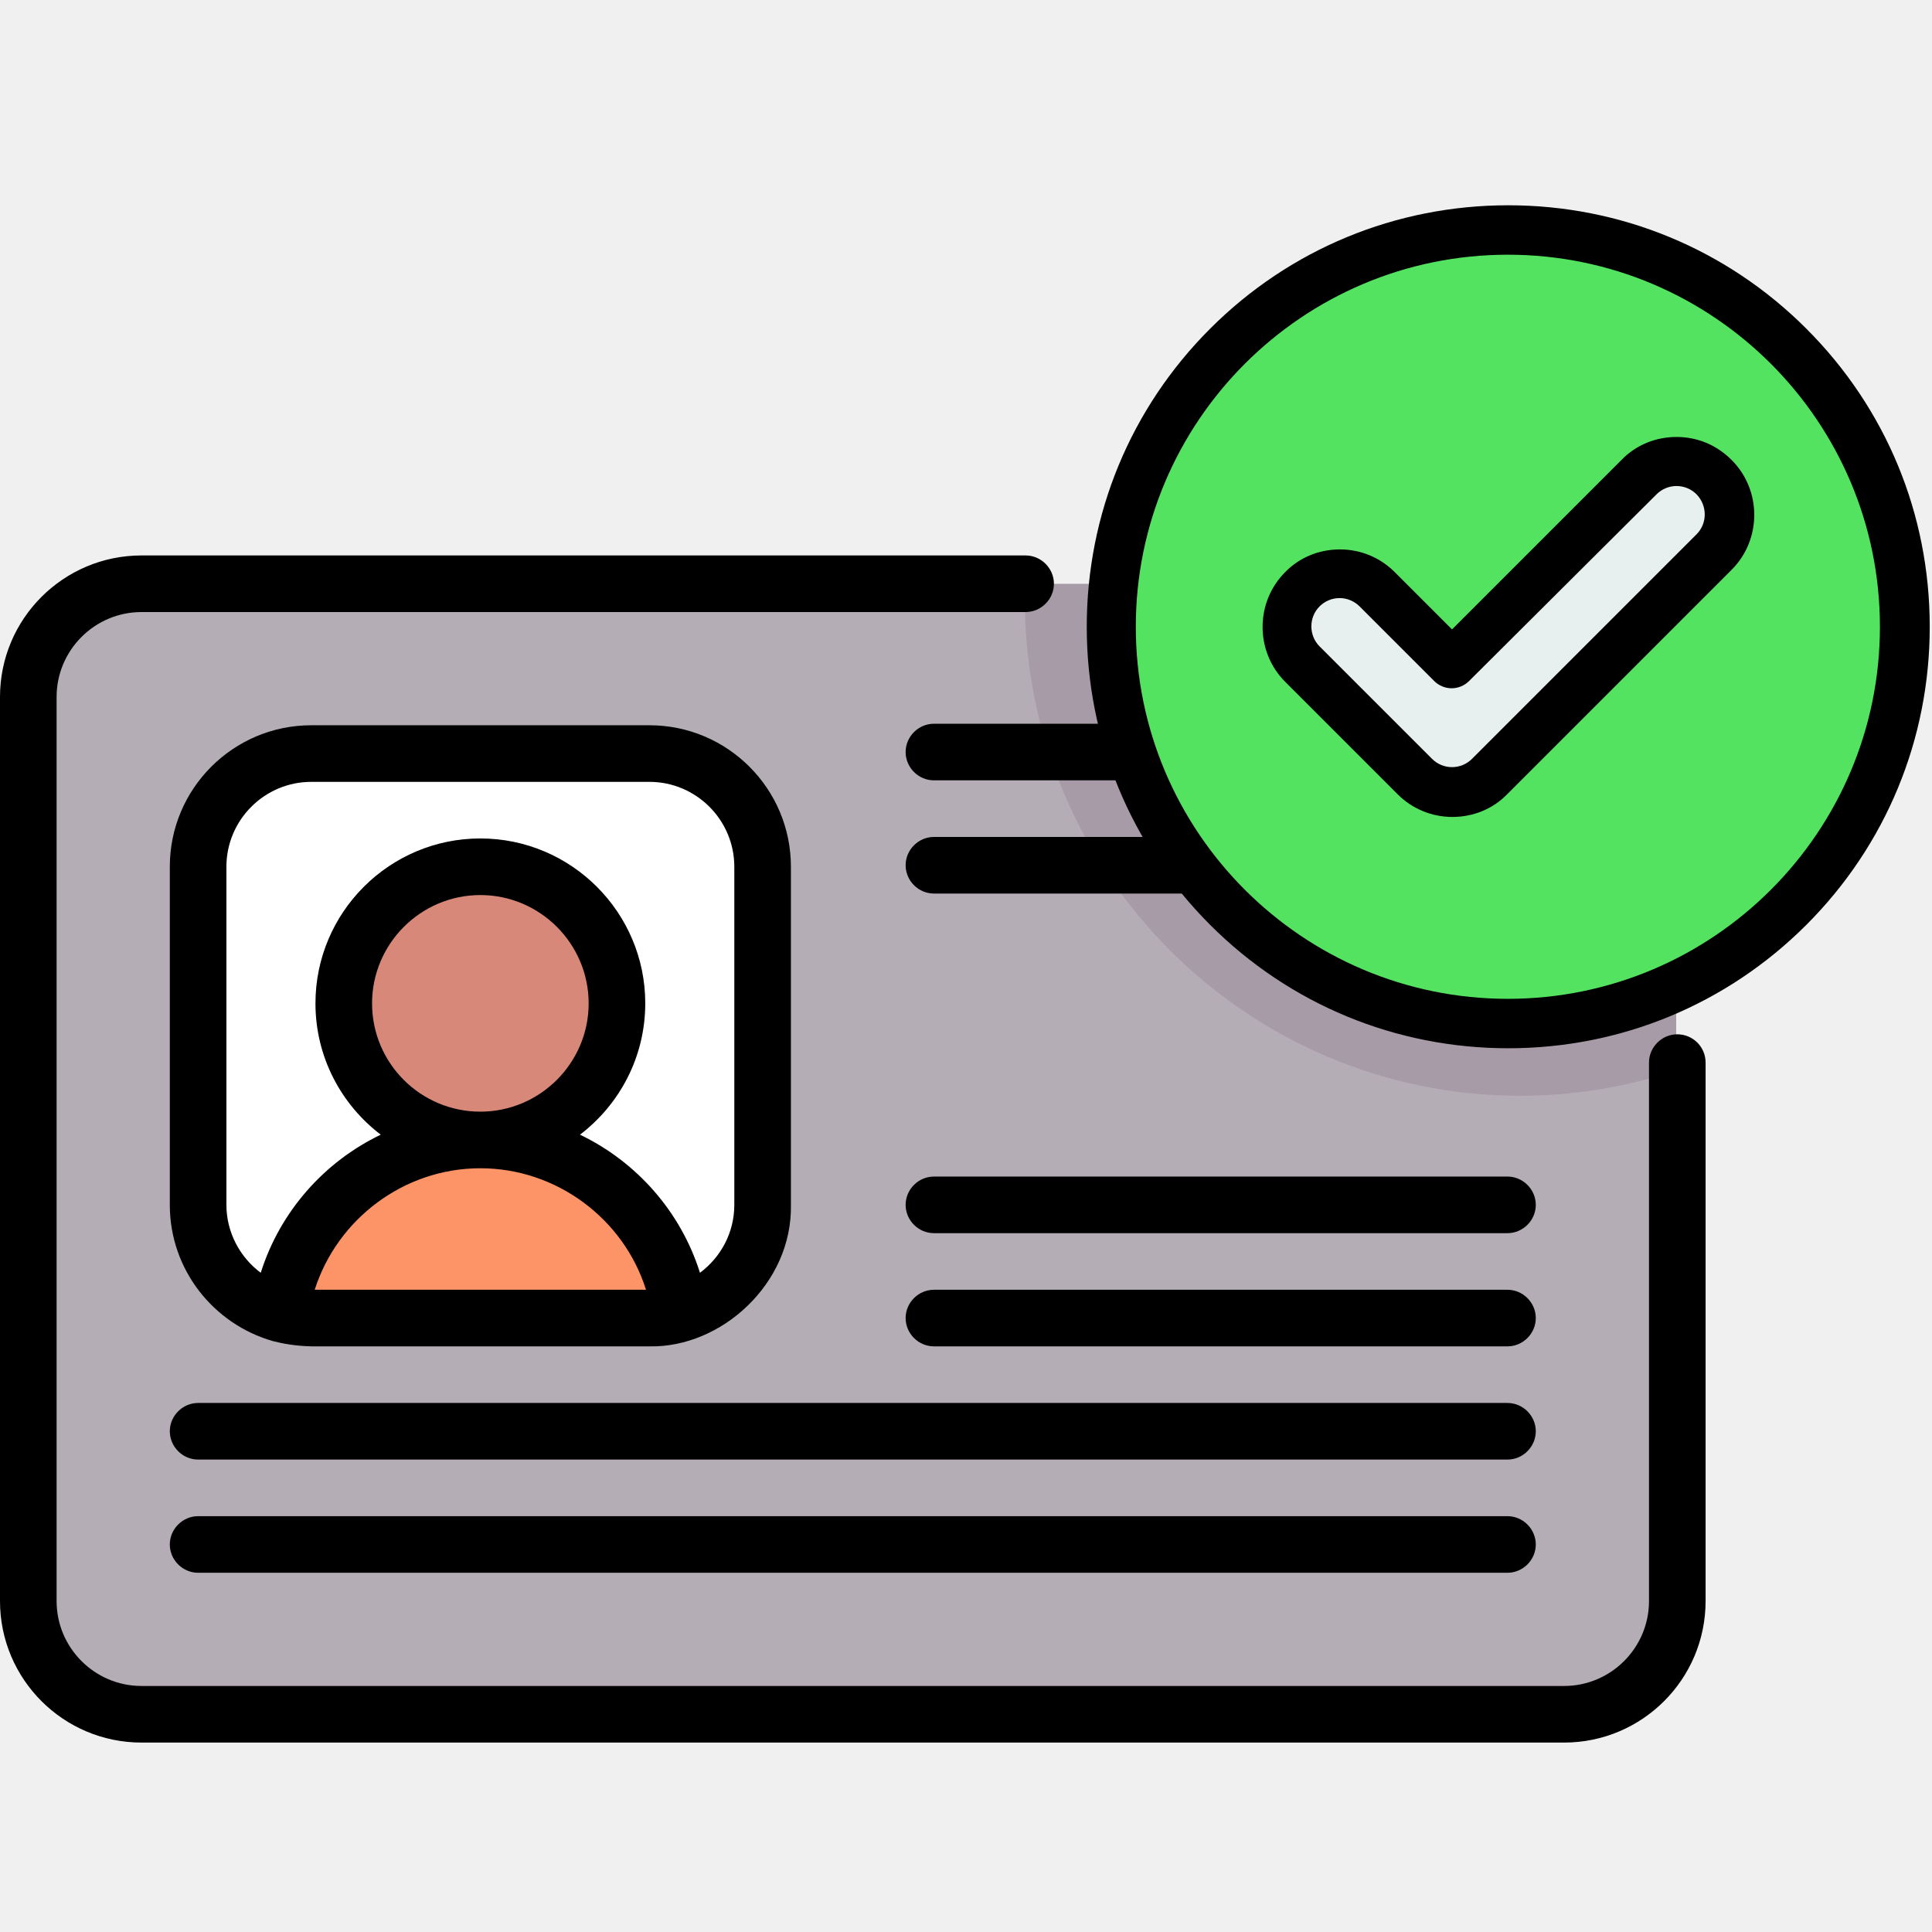
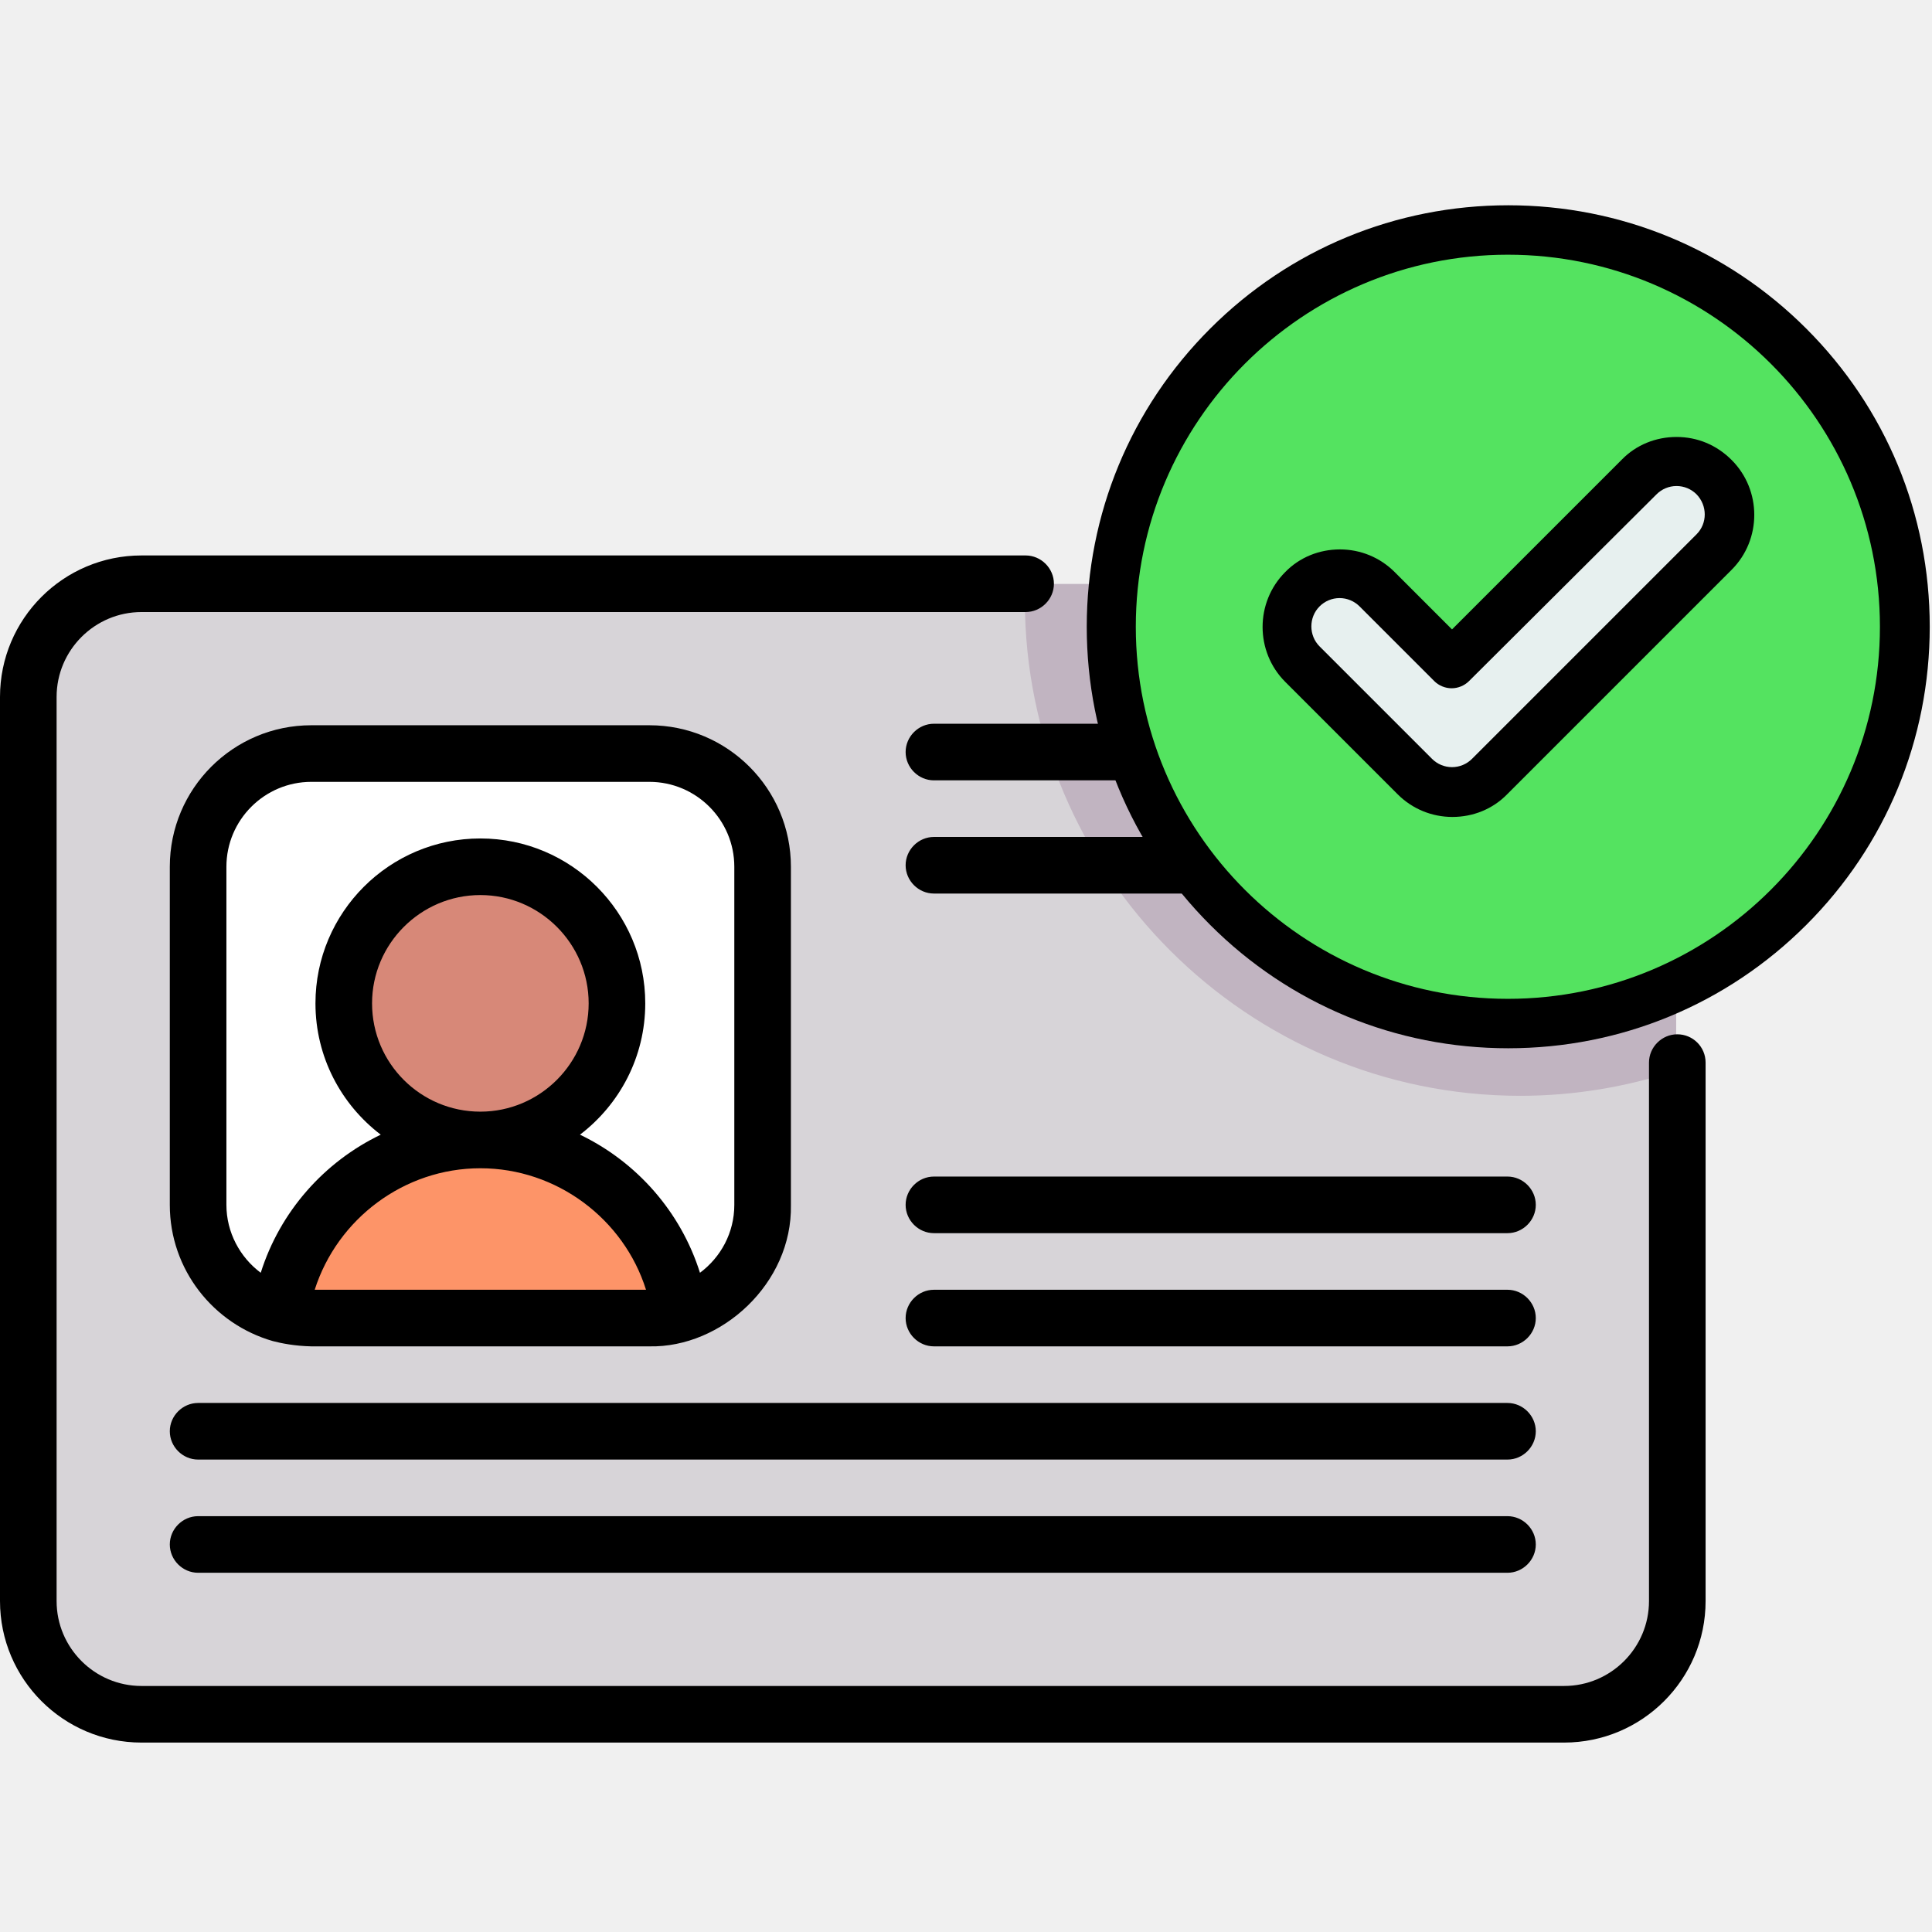
<svg xmlns="http://www.w3.org/2000/svg" version="1.1" id="Capa_1" x="0px" y="0px" viewBox="0 0 512 512" style="enable-background:new 0 0 512 512;" xml:space="preserve">
  <style type="text/css">
- 	.st0{fill:#B5ADB6;}
+ 	.st0{fill:#D7D4D8;}
	.st1{fill:#FFFFFF;}
	.st2{fill:#D78878;}
	.st3{fill:#FD9468;}
- 	.st4{fill:#A79BA7;}
+ 	.st4{fill:#C1B4C1;}
	.st5{fill:#54E360;}
	.st6{fill:#E7F0EF;}
</style>
  <g>
    <g>
      <path class="st0" d="M444.2,184.7v239.6c0,16.6-13.4,30-30,30h-377c-16.6,0-30-13.4-30-30V184.7c0-16.6,13.4-30,30-30h377    C430.8,154.7,444.2,168.1,444.2,184.7z" />
      <path class="st1" d="M171.9,349.3H82.2c-16.6,0-30-13.4-30-30v-89.6c0-16.6,13.4-30,30-30h89.6c16.6,0,30,13.4,30,30v89.6    C201.9,335.9,188.4,349.3,171.9,349.3z" />
      <circle class="st2" cx="127.1" cy="265.9" r="36.2" />
      <path class="st3" d="M82.2,349.3h89.6c2.9,0,5.6-0.4,8.2-1.2c-3.7-26-26-46-53-46s-49.4,20-53,46    C76.6,348.9,79.4,349.3,82.2,349.3L82.2,349.3z" />
      <g>
        <g>
          <path class="st4" d="M444.2,184.7v99c-13,4.3-26.9,6.7-41.3,6.7c-72.4,0-131.3-58.9-131.3-131.3c0-1.4,0-2.9,0.1-4.3h142.6      C430.8,154.7,444.2,168.1,444.2,184.7L444.2,184.7z" />
        </g>
      </g>
    </g>
-     <path d="M399.5,401.8h-347c-4.1,0-7.5,3.4-7.5,7.5s3.4,7.5,7.5,7.5h347c4.1,0,7.5-3.4,7.5-7.5S403.6,401.8,399.5,401.8z    M399.5,371.8h-347c-4.1,0-7.5,3.4-7.5,7.5s3.4,7.5,7.5,7.5h347c4.1,0,7.5-3.4,7.5-7.5S403.6,371.8,399.5,371.8z M444.5,274.1   c-4.1,0-7.5,3.4-7.5,7.5v142.7c0,12.4-10.1,22.5-22.5,22.5h-377c-12.4,0-22.5-10.1-22.5-22.5V184.7c0-12.4,10.1-22.5,22.5-22.5   h234.3c4.1,0,7.5-3.4,7.5-7.5s-3.4-7.5-7.5-7.5H37.5C16.8,147.2,0,164,0,184.7v239.6c0,20.7,16.8,37.5,37.5,37.5h377   c20.7,0,37.5-16.8,37.5-37.5V281.6C452,277.4,448.6,274.1,444.5,274.1z M72.3,355.4c2.3,0.6,5.8,1.3,10.2,1.4h89.6   c19.1,0.4,37.9-16.7,37.5-37.5v-89.6c0-20.7-16.8-37.5-37.5-37.5H82.5C61.8,192.2,45,209,45,229.7v89.6   C45,336.5,56.6,350.9,72.3,355.4z M83.4,341.8c6-18.8,23.7-32.2,43.9-32.2c20.2,0,38,13.4,43.9,32.2H83.4z M98.6,265.9   c0-15.8,12.9-28.7,28.7-28.7s28.7,12.9,28.7,28.7s-12.9,28.7-28.7,28.7S98.6,281.8,98.6,265.9z M60,229.7   c0-12.4,10.1-22.5,22.5-22.5h89.6c12.4,0,22.5,10.1,22.5,22.5v89.6c0,7.4-3.6,13.9-9.1,18c-5.1-16.2-16.8-29.4-31.8-36.6   c10.5-8,17.3-20.6,17.3-34.8c0-24.1-19.6-43.7-43.7-43.7s-43.7,19.6-43.7,43.7c0,14.2,6.8,26.8,17.3,34.8   c-15,7.2-26.7,20.4-31.8,36.6c-5.5-4.1-9.1-10.7-9.1-18L60,229.7z M399.5,311.8h-152c-4.1,0-7.5,3.4-7.5,7.5s3.4,7.5,7.5,7.5h152   c4.1,0,7.5-3.4,7.5-7.5S403.6,311.8,399.5,311.8z M399.5,221.8h-152c-4.1,0-7.5,3.4-7.5,7.5s3.4,7.5,7.5,7.5h152   c4.1,0,7.5-3.4,7.5-7.5S403.6,221.8,399.5,221.8z M399.5,191.8h-152c-4.1,0-7.5,3.4-7.5,7.5s3.4,7.5,7.5,7.5h152   c4.1,0,7.5-3.4,7.5-7.5S403.6,191.8,399.5,191.8z M399.5,341.8h-152c-4.1,0-7.5,3.4-7.5,7.5s3.4,7.5,7.5,7.5h152   c4.1,0,7.5-3.4,7.5-7.5S403.6,341.8,399.5,341.8z" />
+     <path d="M399.5,401.8h-347c-4.1,0-7.5,3.4-7.5,7.5s3.4,7.5,7.5,7.5h347c4.1,0,7.5-3.4,7.5-7.5S403.6,401.8,399.5,401.8z    M399.5,371.8h-347c-4.1,0-7.5,3.4-7.5,7.5s3.4,7.5,7.5,7.5h347c4.1,0,7.5-3.4,7.5-7.5S403.6,371.8,399.5,371.8z M444.5,274.1   c-4.1,0-7.5,3.4-7.5,7.5v142.7c0,12.4-10.1,22.5-22.5,22.5h-377c-12.4,0-22.5-10.1-22.5-22.5V184.7c0-12.4,10.1-22.5,22.5-22.5   h234.3c4.1,0,7.5-3.4,7.5-7.5s-3.4-7.5-7.5-7.5H37.5C16.8,147.2,0,164,0,184.7v239.6c0,20.7,16.8,37.5,37.5,37.5h377   c20.7,0,37.5-16.8,37.5-37.5V281.6C452,277.4,448.6,274.1,444.5,274.1z M72.3,355.4c2.3,0.6,5.8,1.3,10.2,1.4h89.6   c19.1,0.4,37.9-16.7,37.5-37.5v-89.6c0-20.7-16.8-37.5-37.5-37.5H82.5C61.8,192.2,45,209,45,229.7v89.6   C45,336.5,56.6,350.9,72.3,355.4z M83.4,341.8c6-18.8,23.7-32.2,43.9-32.2s38,13.4,43.9,32.2H83.4z M98.6,265.9   c0-15.8,12.9-28.7,28.7-28.7s28.7,12.9,28.7,28.7s-12.9,28.7-28.7,28.7S98.6,281.8,98.6,265.9z M60,229.7   c0-12.4,10.1-22.5,22.5-22.5h89.6c12.4,0,22.5,10.1,22.5,22.5v89.6c0,7.4-3.6,13.9-9.1,18c-5.1-16.2-16.8-29.4-31.8-36.6   c10.5-8,17.3-20.6,17.3-34.8c0-24.1-19.6-43.7-43.7-43.7s-43.7,19.6-43.7,43.7c0,14.2,6.8,26.8,17.3,34.8   c-15,7.2-26.7,20.4-31.8,36.6c-5.5-4.1-9.1-10.7-9.1-18L60,229.7z M399.5,311.8h-152c-4.1,0-7.5,3.4-7.5,7.5s3.4,7.5,7.5,7.5h152   c4.1,0,7.5-3.4,7.5-7.5S403.6,311.8,399.5,311.8z M399.5,221.8h-152c-4.1,0-7.5,3.4-7.5,7.5s3.4,7.5,7.5,7.5h152   c4.1,0,7.5-3.4,7.5-7.5S403.6,221.8,399.5,221.8z M399.5,191.8h-152c-4.1,0-7.5,3.4-7.5,7.5s3.4,7.5,7.5,7.5h152   c4.1,0,7.5-3.4,7.5-7.5S403.6,191.8,399.5,191.8z M399.5,341.8h-152c-4.1,0-7.5,3.4-7.5,7.5s3.4,7.5,7.5,7.5h152   c4.1,0,7.5-3.4,7.5-7.5S403.6,341.8,399.5,341.8z" />
  </g>
  <g>
    <g>
      <g>
-         <path class="st5" d="M504.8,166.1c0,58.1-47.1,105.2-105.2,105.2c-58.1,0-105.2-47.1-105.2-105.2c0-58.1,47.1-105.2,105.2-105.2     C457.7,60.9,504.8,108,504.8,166.1z" />
+         <path class="st5" d="M504.8,166.1c0,58.1-47.1,105.2-105.2,105.2s-105.2-47.1-105.2-105.2S341.5,60.9,399.6,60.9     C457.7,60.9,504.8,108,504.8,166.1z" />
      </g>
      <g>
-         <path class="st6" d="M454.2,126.4c-5.5-5.5-14.4-5.5-19.8,0L384.8,176l-19.8-19.8c-5.5-5.5-14.4-5.5-19.8,0     c-5.5,5.5-5.5,14.4,0,19.8l29.8,29.8c5.5,5.5,14.4,5.5,19.8,0l59.5-59.5C459.7,140.8,459.7,131.9,454.2,126.4z" />
+         <path class="st6" d="M454.2,126.4c-5.5-5.5-14.4-5.5-19.8,0L384.8,176L365,156.2c-5.5-5.5-14.4-5.5-19.8,0     c-5.5,5.5-5.5,14.4,0,19.8l29.8,29.8c5.5,5.5,14.4,5.5,19.8,0l59.5-59.5C459.7,140.8,459.7,131.9,454.2,126.4z" />
      </g>
    </g>
    <g>
-       <path d="M478.7,87.1c-21.1-21.1-49.2-32.7-79-32.7s-57.9,11.6-79,32.7c-21.1,21.1-32.7,49.2-32.7,79c0,29.8,11.6,57.9,32.7,79    s49.2,32.7,79,32.7c29.8,0,57.9-11.6,79-32.7c21.1-21.1,32.7-49.2,32.7-79C511.4,136.2,499.8,108.2,478.7,87.1L478.7,87.1z     M399.6,264.7c-54.4,0-98.6-44.2-98.6-98.6s44.2-98.6,98.6-98.6s98.6,44.2,98.6,98.6S454,264.7,399.6,264.7L399.6,264.7z" />
-       <path d="M444.3,115.8c-5.5,0-10.7,2.1-14.5,6l-45,45l-15.2-15.2c-3.9-3.9-9.1-6-14.5-6c-5.5,0-10.7,2.1-14.5,6c-8,8-8,21.1,0,29.1    l29.8,29.8c3.9,3.9,9.1,6,14.5,6c5.5,0,10.7-2.1,14.5-6l59.5-59.5c8-8,8-21.1,0-29.1C454.9,117.9,449.8,115.8,444.3,115.8    L444.3,115.8z M449.6,141.6l-59.5,59.5c-1.4,1.4-3.3,2.2-5.3,2.2c-2,0-3.9-0.8-5.3-2.2l-29.8-29.8c-2.9-2.9-2.9-7.7,0-10.6    c1.4-1.4,3.3-2.2,5.3-2.2s3.9,0.8,5.3,2.2l19.8,19.8c1.2,1.2,2.9,1.9,4.6,1.9s3.4-0.7,4.6-1.9L439,131c1.4-1.4,3.3-2.2,5.3-2.2    c2,0,3.9,0.8,5.3,2.2C452.5,134,452.5,138.7,449.6,141.6L449.6,141.6z" />
+       <path d="M478.7,87.1c-21.1-21.1-49.2-32.7-79-32.7s-57.9,11.6-79,32.7s-32.7,49.2-32.7,79s11.6,57.9,32.7,79s49.2,32.7,79,32.7    s57.9-11.6,79-32.7s32.7-49.2,32.7-79C511.4,136.2,499.8,108.2,478.7,87.1L478.7,87.1z M399.6,264.7c-54.4,0-98.6-44.2-98.6-98.6    s44.2-98.6,98.6-98.6s98.6,44.2,98.6,98.6S454,264.7,399.6,264.7L399.6,264.7z" />
+       <path d="M444.3,115.8c-5.5,0-10.7,2.1-14.5,6l-45,45l-15.2-15.2c-3.9-3.9-9.1-6-14.5-6c-5.5,0-10.7,2.1-14.5,6c-8,8-8,21.1,0,29.1    l29.8,29.8c3.9,3.9,9.1,6,14.5,6c5.5,0,10.7-2.1,14.5-6l59.5-59.5c8-8,8-21.1,0-29.1C454.9,117.9,449.8,115.8,444.3,115.8    L444.3,115.8z M449.6,141.6l-59.5,59.5c-1.4,1.4-3.3,2.2-5.3,2.2s-3.9-0.8-5.3-2.2l-29.8-29.8c-2.9-2.9-2.9-7.7,0-10.6    c1.4-1.4,3.3-2.2,5.3-2.2s3.9,0.8,5.3,2.2l19.8,19.8c1.2,1.2,2.9,1.9,4.6,1.9s3.4-0.7,4.6-1.9L439,131c1.4-1.4,3.3-2.2,5.3-2.2    s3.9,0.8,5.3,2.2C452.5,134,452.5,138.7,449.6,141.6L449.6,141.6z" />
    </g>
  </g>
</svg>
